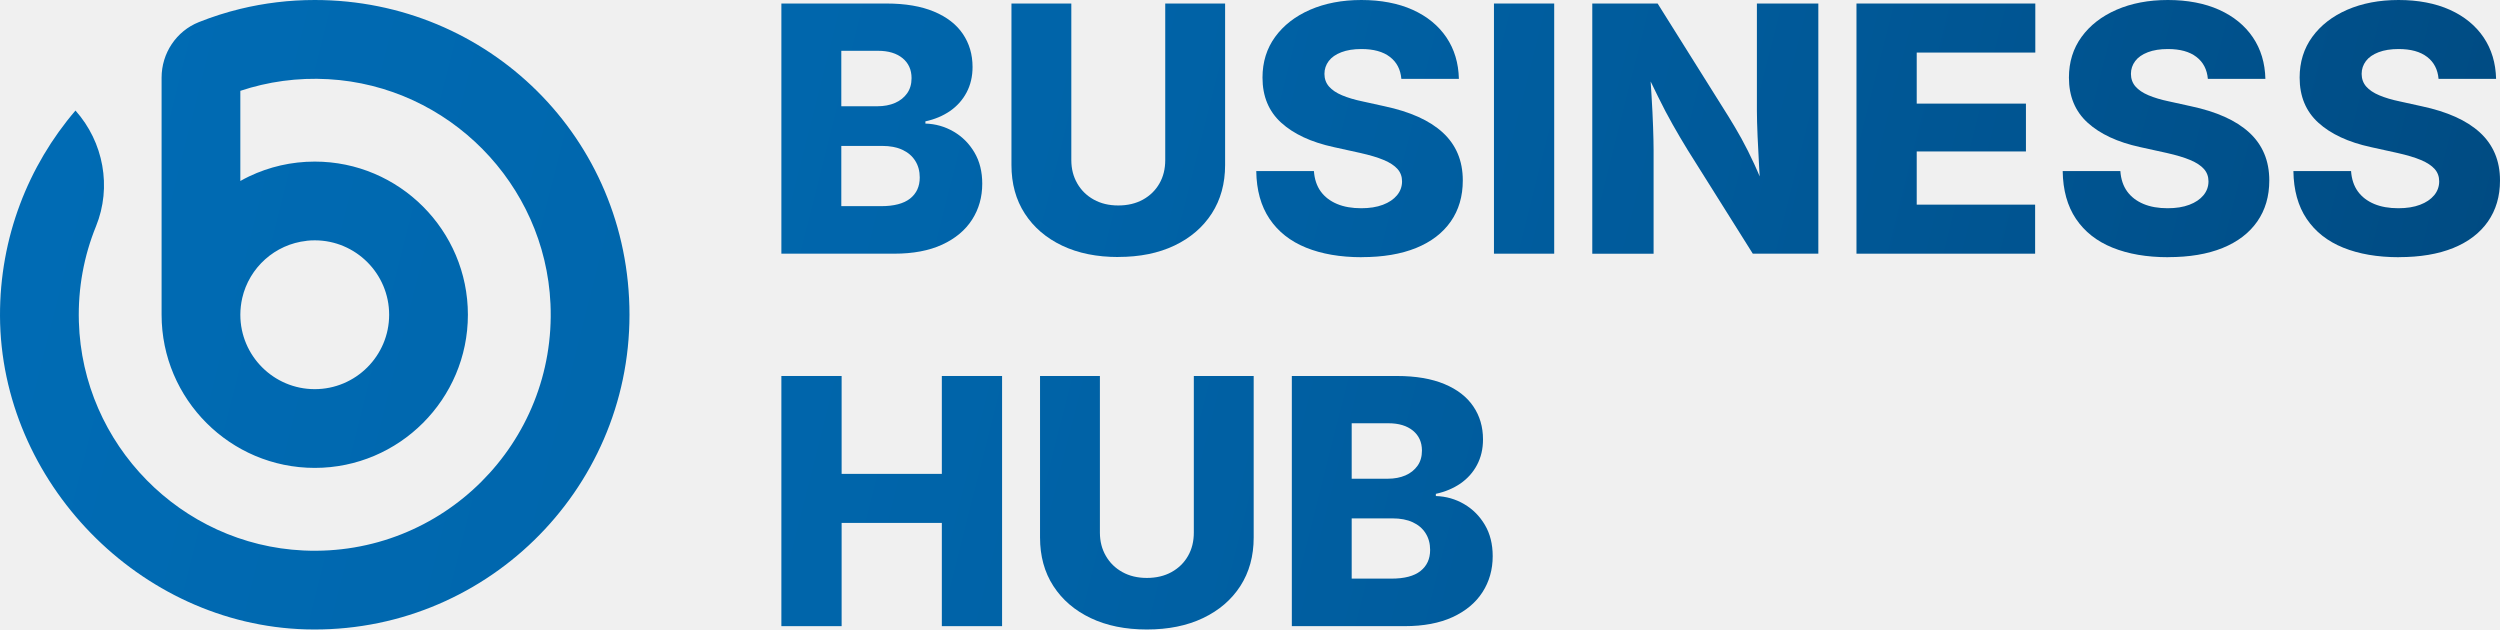
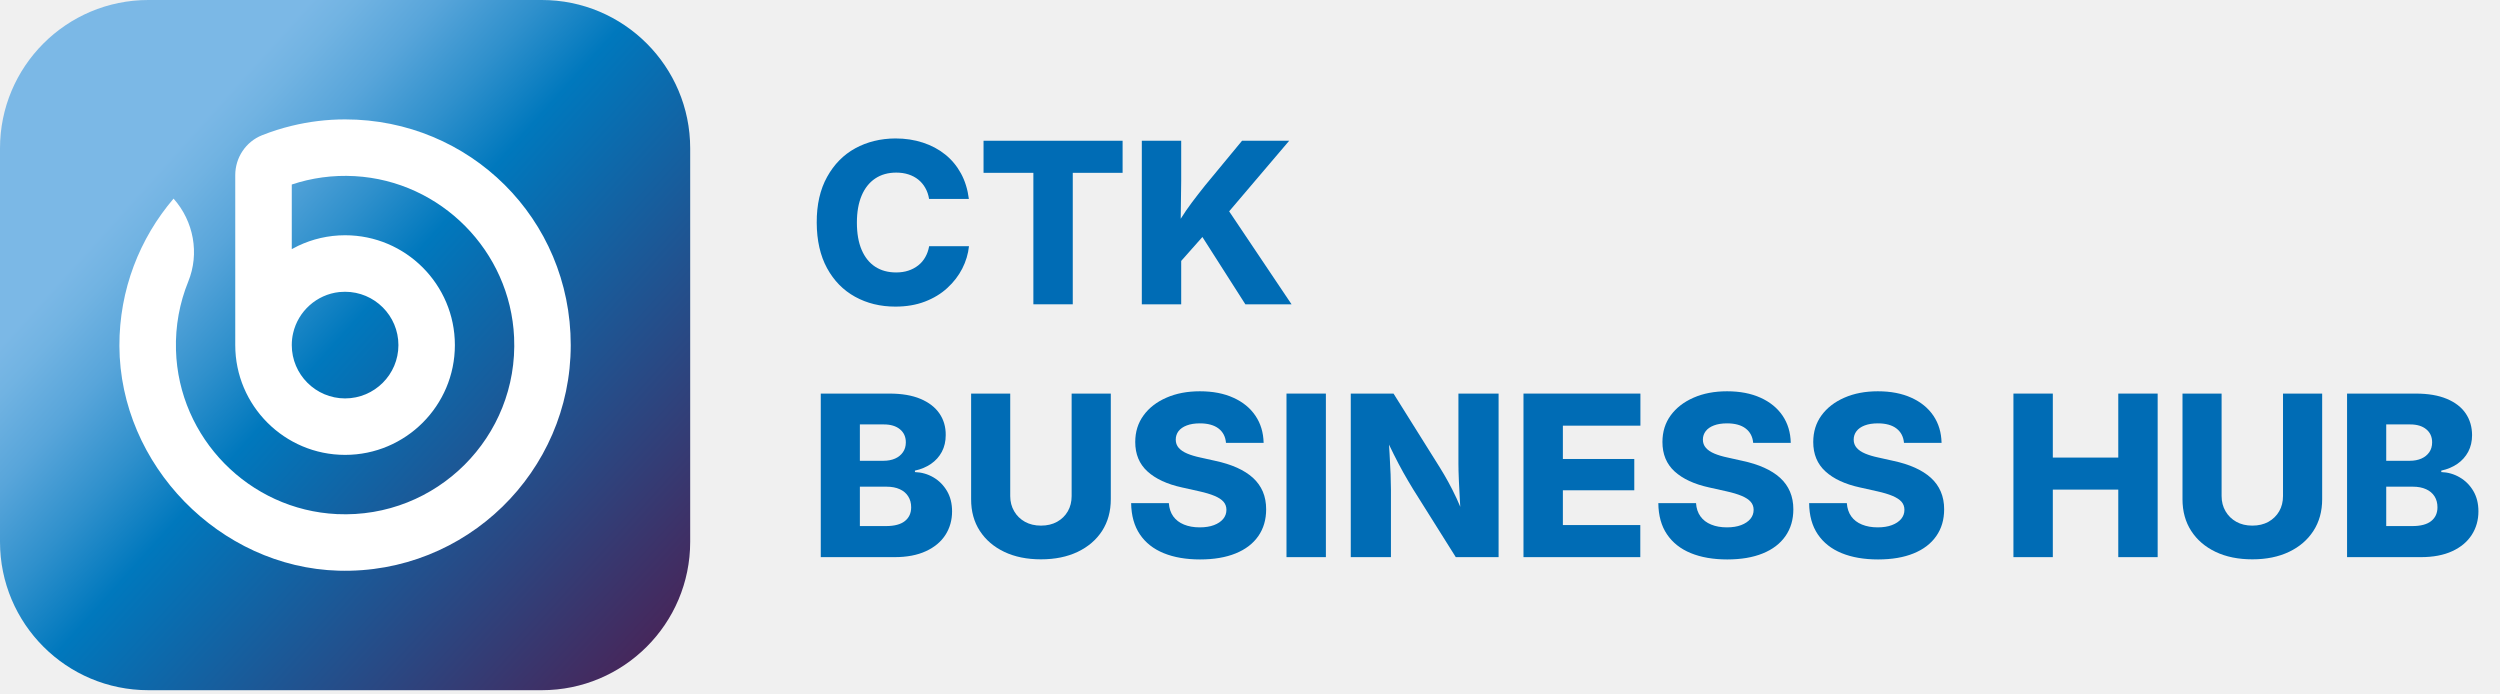
- <svg xmlns="http://www.w3.org/2000/svg" viewBox="0 0 397.15 100" role="img" aria-label="Business Hub">
+ <svg xmlns="http://www.w3.org/2000/svg" id="OBJECTS" viewBox="0 0 444.95 123.49">
  <defs>
-     <linearGradient id="ctk-gradient" gradientUnits="userSpaceOnUse" x1="0" y1="0" x2="397.15" y2="100">
-       <stop offset="0" stop-color="#006cb5" />
-       <stop offset=".4" stop-color="#0064a9" />
-       <stop offset=".66" stop-color="#005a9a" />
-       <stop offset=".85" stop-color="#00518c" />
-       <stop offset="1" stop-color="#00497f" />
+     <style>
+       .cls-1 {
+         fill: #006cb5;
+       }
+ 
+       .cls-2 {
+         fill: #fff;
+       }
+ 
+       .cls-3 {
+         fill: url(#Unbenannter_Verlauf_241);
+       }
+     </style>
+     <linearGradient id="Unbenannter_Verlauf_241" data-name="Unbenannter Verlauf 241" x1="27.47" y1="30.88" x2="118.8" y2="113.03" gradientUnits="userSpaceOnUse">
+       <stop offset="0" stop-color="#7bb8e6" />
+       <stop offset=".05" stop-color="#71b3e2" />
+       <stop offset=".14" stop-color="#58a5da" />
+       <stop offset=".25" stop-color="#2f90cc" />
+       <stop offset=".36" stop-color="#0078bd" />
+       <stop offset="1" stop-color="#47265a" />
    </linearGradient>
  </defs>
-   <g fill="url(#ctk-gradient)">
-     <path d="M50,0c-4.07,0-8.03.49-11.82,1.41-2.26.55-4.45,1.25-6.58,2.1-3.6,1.43-5.93,4.95-5.93,8.82h0v37.67c0,13.42,10.92,24.33,24.33,24.33s24.33-10.92,24.33-24.33-10.92-24.33-24.33-24.33c-3.72,0-7.24.84-10.4,2.34-.48.23-.96.48-1.42.74v-14.32c4.36-1.45,9.07-2.13,13.98-1.85,19.09,1.08,34.43,16.6,35.29,35.7.99,22.05-17.18,40.21-39.25,39.17-19.46-.91-35.1-16.85-35.67-36.33-.16-5.37.82-10.51,2.72-15.17,2.53-6.23,1.21-13.37-3.26-18.39h0C4.48,26.33-.04,37.74,0,50.18c.1,26.37,22.2,49.05,48.56,49.8,28.23.8,51.44-21.93,51.44-49.98S77.57,0,50,0ZM48.71,38.25c.42-.05.85-.07,1.29-.07,6.52,0,11.82,5.3,11.82,11.82s-5.3,11.82-11.82,11.82-11.82-5.3-11.82-11.82c0-.91.11-1.8.3-2.65,1.11-4.84,5.2-8.55,10.23-9.09Z" />
-     <path d="M124.13,40.3V.56h16.7c2.99,0,5.5.43,7.54,1.28,2.04.85,3.57,2.04,4.59,3.55s1.54,3.26,1.54,5.25c0,1.51-.32,2.86-.95,4.05-.63,1.19-1.51,2.17-2.63,2.95-1.13.77-2.43,1.32-3.91,1.64v.35c1.62.05,3.12.48,4.49,1.28s2.47,1.9,3.3,3.31c.83,1.4,1.24,3.06,1.24,4.96,0,2.13-.54,4.04-1.62,5.72s-2.66,3-4.74,3.96c-2.08.96-4.62,1.44-7.61,1.44h-17.95ZM133.65,16.88h5.73c1.06,0,2-.18,2.81-.53s1.45-.87,1.92-1.53c.47-.67.7-1.47.7-2.41,0-1.33-.48-2.39-1.43-3.17-.96-.78-2.25-1.17-3.89-1.17h-5.84v8.83ZM133.65,32.75h6.32c2.05,0,3.59-.4,4.61-1.21,1.02-.81,1.53-1.92,1.53-3.35,0-1.01-.24-1.9-.72-2.65-.48-.76-1.16-1.34-2.05-1.75s-1.96-.61-3.2-.61h-6.49v9.57Z" />
-     <path d="M177.65,40.83c-3.41,0-6.38-.6-8.92-1.81s-4.52-2.91-5.93-5.09c-1.42-2.19-2.12-4.76-2.12-7.71V.56h9.51v24.88c0,1.39.32,2.62.95,3.71s1.5,1.94,2.62,2.56c1.12.62,2.41.93,3.89.93s2.8-.31,3.92-.93c1.12-.62,1.99-1.47,2.61-2.55.62-1.07.93-2.32.93-3.72V.56h9.51v25.65c0,2.95-.71,5.52-2.12,7.71-1.42,2.19-3.39,3.88-5.93,5.09s-5.51,1.81-8.92,1.81Z" />
-     <path d="M216.33,40.86c-3.41,0-6.36-.51-8.85-1.52-2.5-1.01-4.43-2.54-5.8-4.57-1.37-2.04-2.07-4.57-2.11-7.59h9.16c.09,1.28.45,2.36,1.08,3.23s1.5,1.53,2.59,1.99,2.38.68,3.84.68c1.33,0,2.48-.18,3.45-.55.96-.36,1.71-.87,2.24-1.51.53-.64.8-1.38.8-2.21,0-.76-.24-1.42-.72-1.96-.48-.54-1.2-1.02-2.18-1.43-.97-.41-2.22-.78-3.73-1.12l-4.22-.93c-3.59-.78-6.37-2.08-8.35-3.88s-2.97-4.19-2.97-7.16c0-2.47.67-4.63,2.01-6.47,1.34-1.84,3.19-3.28,5.55-4.31C210.5.52,213.21,0,216.27,0s5.85.52,8.15,1.56c2.3,1.04,4.08,2.5,5.35,4.37,1.27,1.88,1.93,4.08,1.99,6.6h-9.14c-.13-1.49-.73-2.66-1.82-3.49-1.09-.84-2.6-1.25-4.53-1.25-1.24,0-2.31.17-3.19.51-.88.34-1.55.8-2,1.4-.45.6-.68,1.28-.68,2.04s.24,1.45.72,2c.48.55,1.17,1.02,2.08,1.4.91.38,1.99.71,3.26.97l3.49.77c2.02.43,3.8.99,5.34,1.68,1.54.69,2.84,1.52,3.89,2.48,1.05.96,1.85,2.08,2.39,3.35s.81,2.7.81,4.28c0,2.52-.64,4.7-1.92,6.53-1.28,1.83-3.12,3.23-5.51,4.2-2.4.97-5.27,1.45-8.62,1.45Z" />
-     <path d="M246.9.56v39.74h-9.57V.56h9.57Z" />
-     <path d="M252.95,40.3V.56h10.38l11.27,17.97c.67,1.07,1.34,2.22,2.03,3.45.68,1.24,1.37,2.6,2.05,4.08.68,1.48,1.37,3.13,2.05,4.95l-.95.59c-.11-1.44-.21-3.04-.31-4.8-.1-1.76-.19-3.47-.26-5.12-.07-1.65-.11-3.03-.11-4.13V.56h9.76v39.74h-10.41l-10.35-16.48c-.83-1.35-1.62-2.7-2.38-4.04-.76-1.34-1.53-2.81-2.31-4.4-.78-1.59-1.67-3.41-2.66-5.45l1.27-.16c.13,1.88.24,3.73.35,5.52.11,1.8.19,3.43.24,4.91.05,1.48.08,2.69.08,3.63v16.48h-9.76Z" />
-     <path d="M294.92,40.3V.56h28.41v7.79h-18.84v8.11h17.35v7.6h-17.35v8.45h18.81v7.79h-28.38Z" />
-     <path d="M344.44,40.86c-3.41,0-6.36-.51-8.85-1.52-2.5-1.01-4.43-2.54-5.8-4.57-1.37-2.04-2.07-4.57-2.11-7.59h9.16c.09,1.28.45,2.36,1.08,3.23.63.87,1.5,1.53,2.59,1.99s2.38.68,3.84.68c1.33,0,2.48-.18,3.45-.55.96-.36,1.71-.87,2.24-1.51.53-.64.8-1.38.8-2.21,0-.76-.24-1.42-.72-1.96-.48-.54-1.2-1.02-2.18-1.43-.97-.41-2.22-.78-3.73-1.12l-4.22-.93c-3.59-.78-6.37-2.08-8.35-3.88-1.98-1.8-2.97-4.19-2.97-7.16,0-2.47.67-4.63,2.01-6.47,1.34-1.84,3.19-3.28,5.55-4.31C338.61.52,341.32,0,344.39,0s5.85.52,8.15,1.56c2.3,1.04,4.08,2.5,5.35,4.37,1.27,1.88,1.93,4.08,1.99,6.6h-9.14c-.13-1.49-.73-2.66-1.82-3.49-1.09-.84-2.6-1.25-4.53-1.25-1.24,0-2.31.17-3.19.51-.88.34-1.55.8-2,1.4-.45.6-.68,1.28-.68,2.04s.24,1.45.72,2c.48.55,1.17,1.02,2.08,1.4.91.38,1.99.71,3.26.97l3.49.77c2.02.43,3.8.99,5.34,1.68,1.54.69,2.84,1.52,3.89,2.48,1.05.96,1.85,2.08,2.39,3.35s.81,2.7.81,4.28c0,2.52-.64,4.7-1.92,6.53-1.28,1.83-3.12,3.23-5.51,4.2-2.4.97-5.27,1.45-8.62,1.45Z" />
-     <path d="M381.09,40.86c-3.41,0-6.36-.51-8.85-1.52-2.5-1.01-4.43-2.54-5.8-4.57s-2.07-4.57-2.11-7.59h9.16c.09,1.28.45,2.36,1.08,3.23s1.5,1.53,2.59,1.99,2.38.68,3.84.68c1.33,0,2.48-.18,3.45-.55.96-.36,1.71-.87,2.24-1.51.53-.64.8-1.38.8-2.21,0-.76-.24-1.42-.72-1.96-.48-.54-1.2-1.02-2.18-1.43-.97-.41-2.22-.78-3.73-1.12l-4.22-.93c-3.59-.78-6.37-2.08-8.35-3.88-1.98-1.8-2.97-4.19-2.97-7.16,0-2.47.67-4.63,2.01-6.47,1.34-1.84,3.19-3.28,5.55-4.31C375.26.52,377.97,0,381.04,0s5.85.52,8.15,1.56c2.3,1.04,4.08,2.5,5.35,4.37,1.27,1.88,1.93,4.08,1.99,6.6h-9.14c-.13-1.49-.73-2.66-1.82-3.49-1.09-.84-2.6-1.25-4.53-1.25-1.24,0-2.31.17-3.19.51-.88.34-1.55.8-2,1.4-.45.6-.68,1.28-.68,2.04s.24,1.45.72,2c.48.55,1.17,1.02,2.08,1.4.91.38,1.99.71,3.26.97l3.49.77c2.02.43,3.8.99,5.34,1.68,1.54.69,2.84,1.52,3.89,2.48,1.05.96,1.85,2.08,2.39,3.35s.81,2.7.81,4.28c0,2.52-.64,4.7-1.92,6.53-1.28,1.83-3.12,3.23-5.51,4.2-2.4.97-5.27,1.45-8.62,1.45Z" />
-     <path d="M124.13,99.47v-39.74h9.57v15.55h15.92v-15.55h9.57v39.74h-9.57v-16.4h-15.92v16.4h-9.57Z" />
-     <path d="M182.19,100c-3.41,0-6.38-.6-8.92-1.81s-4.52-2.91-5.93-5.09c-1.42-2.19-2.12-4.76-2.12-7.71v-25.66h9.51v24.88c0,1.39.32,2.62.95,3.71s1.5,1.94,2.62,2.56c1.12.62,2.41.93,3.89.93s2.8-.31,3.92-.93c1.12-.62,1.99-1.47,2.61-2.55.62-1.07.93-2.32.93-3.72v-24.88h9.51v25.66c0,2.95-.71,5.52-2.12,7.71-1.42,2.19-3.39,3.88-5.93,5.09s-5.51,1.81-8.92,1.81Z" />
-     <path d="M205.22,99.47v-39.74h16.7c2.99,0,5.5.43,7.54,1.28,2.04.85,3.57,2.04,4.59,3.55,1.03,1.51,1.54,3.26,1.54,5.25,0,1.51-.32,2.86-.95,4.05-.63,1.19-1.51,2.17-2.63,2.95-1.13.77-2.43,1.32-3.91,1.64v.35c1.62.05,3.12.48,4.49,1.28s2.47,1.9,3.3,3.31c.83,1.4,1.24,3.06,1.24,4.96,0,2.13-.54,4.04-1.62,5.72-1.08,1.68-2.66,3-4.74,3.96-2.08.96-4.62,1.44-7.61,1.44h-17.95ZM214.73,76.05h5.73c1.06,0,2-.18,2.81-.53s1.45-.87,1.92-1.53.7-1.47.7-2.41c0-1.33-.48-2.39-1.43-3.17-.96-.78-2.25-1.17-3.89-1.17h-5.84v8.83ZM214.73,91.92h6.32c2.05,0,3.59-.4,4.61-1.21,1.02-.81,1.53-1.92,1.53-3.35,0-1.01-.24-1.9-.72-2.65-.48-.76-1.16-1.34-2.05-1.75s-1.96-.61-3.2-.61h-6.49v9.57Z" />
+   <g>
+     <path class="cls-1" d="M159.36,54.57q-4,0-7.17-1.75t-4.99-5.09-1.84-8.11,1.85-8.14,5.02-5.09,7.13-1.75q2.63,0,4.89.74,2.25.73,3.98,2.12,1.72,1.38,2.81,3.38,1.08,1.99,1.4,4.53h-7.08q-.18-1.1-.68-1.97-.49-.87-1.24-1.47-.76-.61-1.75-.93-.99-.32-2.17-.32-2.18,0-3.75,1.05-1.58,1.06-2.42,3.05-.84,1.99-.84,4.8,0,2.88.85,4.86.85,1.98,2.42,3,1.56,1.01,3.72,1.01,1.19,0,2.16-.32.98-.32,1.76-.93.77-.6,1.26-1.47.5-.87.69-1.95h7.09q-.22,2.07-1.2,3.99-.98,1.91-2.65,3.44-1.67,1.54-4,2.43Q162.29,54.57,159.36,54.57Z" />
+     <path class="cls-1" d="M175.05,30.76v-5.71h24.75v5.71h-8.87v23.4h-7.01v-23.4H175.05Z" />
+     <path class="cls-1" d="M203.22,54.16v-29.11h7.01v7.15l-.1,7.87.1,3.36v10.73H203.22ZM208.45,48.45v-6.6q.89-1.62,1.75-3t1.9-2.77,2.39-3.08l6.57-7.95h8.39l-12.39,14.57-.64-.17L208.45,48.45ZM221.65,54.16l-7.96-12.47,4.38-5.11,11.8,17.58H221.65Z" />
+     <path class="cls-1" d="M146.08,99.16v-29.11h12.23q3.29,0,5.52.94t3.37,2.6,1.12,3.85q0,1.66-.69,2.97-.69,1.3-1.93,2.15-1.24.85-2.86,1.2v.26q1.78.06,3.29.94,1.5.88,2.41,2.42.91,1.54.91,3.63,0,2.34-1.18,4.19-1.19,1.85-3.48,2.9-2.28,1.06-5.57,1.06H146.08ZM153.04,82.01h4.2q1.17,0,2.06-.39.89-.39,1.4-1.13.52-.73.52-1.76,0-1.47-1.05-2.33-1.05-.86-2.85-.86h-4.28V82.01ZM153.04,93.63h4.64q2.25,0,3.37-.89,1.12-.89,1.12-2.45,0-1.12-.53-1.95-.52-.83-1.5-1.27-.98-.45-2.35-.45h-4.75V93.63Z" />
+     <path class="cls-1" d="M185.27,99.55q-3.74,0-6.53-1.33t-4.35-3.73-1.55-5.65v-18.79h6.96v18.23q0,1.52.7,2.71.69,1.19,1.92,1.88,1.23.68,2.85.68,1.64,0,2.87-.68,1.23-.69,1.91-1.87.68-1.18.68-2.72v-18.23h6.97v18.79q0,3.24-1.55,5.65-1.56,2.4-4.35,3.73Q189.01,99.55,185.27,99.55Z" />
+     <path class="cls-1" d="M213.59,99.57q-3.74,0-6.48-1.12t-4.24-3.35-1.55-5.55h6.71q.1,1.4.79,2.36.7.96,1.9,1.45,1.21.5,2.81.5,1.47,0,2.53-.4,1.06-.4,1.64-1.1.58-.7.58-1.62,0-.84-.52-1.44-.52-.59-1.59-1.04-1.07-.45-2.73-.82l-3.09-.69q-3.94-.86-6.12-2.84-2.18-1.98-2.18-5.24,0-2.72,1.48-4.74,1.47-2.02,4.07-3.15,2.59-1.14,5.95-1.14,3.45,0,5.97,1.15,2.53,1.14,3.92,3.2,1.4,2.06,1.46,4.83h-6.7q-.13-1.64-1.33-2.56-1.2-.91-3.32-.91-1.36,0-2.33.37-.97.37-1.47,1.02-.49.66-.49,1.5,0,.86.52,1.46.53.61,1.53,1.03,1,.42,2.38.71l2.56.57q2.21.47,3.91,1.23,1.69.76,2.85,1.81,1.15,1.06,1.75,2.45.59,1.4.59,3.14,0,2.77-1.4,4.78-1.41,2.02-4.04,3.08Q217.27,99.57,213.59,99.57Z" />
+     <path class="cls-1" d="M235.98,70.05v29.11h-7.01v-29.11H235.98Z" />
+     <path class="cls-1" d="M240.41,99.16v-29.11h7.61l8.25,13.17q.73,1.17,1.48,2.53t1.51,2.99,1.5,3.62l-.69.43q-.12-1.58-.23-3.52-.11-1.93-.19-3.75-.08-1.81-.08-3.02v-12.45h7.15v29.11h-7.62l-7.58-12.07q-.91-1.49-1.74-2.96-.83-1.48-1.7-3.23-.86-1.74-1.95-3.99l.94-.12q.13,2.07.25,4.05.12,1.97.18,3.59.06,1.62.06,2.66v12.07H240.41Z" />
+     <path class="cls-1" d="M271.15,99.16v-29.11h20.81v5.71h-13.8v5.93h12.71v5.57h-12.71v6.19h13.78v5.71H271.15Z" />
+     <path class="cls-1" d="M307.42,99.57q-3.74,0-6.48-1.12t-4.25-3.35-1.54-5.55h6.71q.09,1.4.79,2.36.69.96,1.9,1.45,1.2.5,2.81.5,1.46,0,2.52-.4,1.06-.4,1.65-1.1.58-.7.58-1.62,0-.84-.53-1.44-.52-.59-1.59-1.04-1.07-.45-2.73-.82l-3.09-.69q-3.94-.86-6.12-2.84-2.17-1.98-2.17-5.24,0-2.72,1.47-4.74,1.48-2.02,4.07-3.15,2.59-1.14,5.96-1.14,3.44,0,5.97,1.15,2.52,1.14,3.92,3.2,1.39,2.06,1.45,4.83h-6.69q-.14-1.64-1.34-2.56-1.19-.91-3.31-.91-1.37,0-2.34.37-.97.37-1.46,1.02-.5.66-.5,1.5,0,.86.53,1.46.52.61,1.52,1.03,1,.42,2.39.71l2.55.57q2.22.47,3.91,1.23,1.69.76,2.85,1.81,1.16,1.06,1.75,2.45.6,1.4.6,3.14,0,2.77-1.41,4.78-1.41,2.02-4.04,3.08Q311.1,99.57,307.42,99.57Z" />
+     <path class="cls-1" d="M334.26,99.57q-3.74,0-6.48-1.12t-4.25-3.35-1.54-5.55h6.71q.1,1.4.79,2.36.69.96,1.9,1.45,1.21.5,2.81.5,1.46,0,2.52-.4,1.06-.4,1.65-1.1.58-.7.58-1.62,0-.84-.52-1.44-.53-.59-1.6-1.04-1.07-.45-2.73-.82l-3.09-.69q-3.94-.86-6.11-2.84-2.18-1.98-2.18-5.24,0-2.72,1.47-4.74,1.48-2.02,4.07-3.15,2.59-1.14,5.96-1.14,3.44,0,5.97,1.15,2.52,1.14,3.92,3.2,1.39,2.06,1.45,4.83h-6.69q-.14-1.64-1.34-2.56-1.19-.91-3.31-.91-1.37,0-2.34.37-.97.37-1.46,1.02-.5.66-.5,1.5,0,.86.53,1.46.52.61,1.52,1.03,1,.42,2.39.71l2.55.57q2.22.47,3.91,1.23,1.69.76,2.85,1.81,1.16,1.06,1.75,2.45.6,1.4.6,3.14,0,2.77-1.41,4.78-1.41,2.02-4.04,3.08Q337.94,99.57,334.26,99.57Z" />
+     <path class="cls-1" d="M358.35,99.16v-29.11h7.01v11.39h11.65v-11.39h7.01v29.11h-7.01v-12.02h-11.65v12.02H358.35Z" />
+     <path class="cls-1" d="M400.87,99.55q-3.75,0-6.54-1.33t-4.34-3.73-1.55-5.65v-18.79h6.96v18.23q0,1.52.7,2.71.69,1.19,1.92,1.88,1.22.68,2.85.68,1.64,0,2.87-.68,1.22-.69,1.91-1.87.68-1.18.68-2.72v-18.23h6.97v18.79q0,3.24-1.56,5.65-1.55,2.4-4.34,3.73Q404.61,99.55,400.87,99.55Z" />
+     <path class="cls-1" d="M417.73,99.16v-29.11h12.23q3.29,0,5.53.94t3.36,2.6,1.13,3.85q0,1.66-.69,2.97-.7,1.3-1.93,2.15-1.24.85-2.86,1.2v.26q1.78.06,3.28.94,1.51.88,2.42,2.42.91,1.54.91,3.63,0,2.34-1.19,4.19-1.19,1.85-3.47,2.9-2.29,1.06-5.58,1.06H417.73ZM424.7,82.01h4.19q1.17,0,2.06-.39.89-.39,1.41-1.13.51-.73.51-1.76,0-1.47-1.05-2.33-1.04-.86-2.85-.86h-4.27V82.01ZM424.7,93.63h4.63q2.26,0,3.37-.89,1.12-.89,1.12-2.45,0-1.12-.52-1.95-.53-.83-1.51-1.27-.98-.45-2.34-.45h-4.75V93.63Z" />
+   </g>
+   <g>
+     <rect class="cls-3" width="122.84" height="122.84" rx="26.41" ry="26.41" />
+     <path class="cls-2" d="M61.42,21.25c-3.27,0-6.45.4-9.49,1.14q-2.72.66-5.29,1.68c-2.89,1.15-4.77,3.98-4.77,7.09h0v30.26c0,10.78,8.77,19.54,19.55,19.54s19.54-8.76,19.54-19.54-8.76-19.55-19.54-19.55c-2.99,0-5.82.68-8.35,1.88q-.58.28-1.14.59v-11.5c3.5-1.17,7.28-1.71,11.22-1.49,15.34.87,27.66,13.34,28.35,28.68.8,17.72-13.8,32.3-31.53,31.47-15.63-.74-28.2-13.54-28.65-29.19-.13-4.31.66-8.44,2.18-12.18,2.04-5.01.98-10.74-2.61-14.78h0c-6.03,7.06-9.67,16.22-9.64,26.22.08,21.18,17.84,39.4,39.01,40,22.68.64,41.32-17.62,41.32-40.15S83.57,21.25,61.42,21.25ZM60.38,51.98c.34-.03.69-.05,1.04-.05,5.23,0,9.49,4.25,9.49,9.49s-4.26,9.49-9.49,9.49-9.49-4.26-9.49-9.49c0-.73.08-1.45.24-2.13C53.06,55.4,56.35,52.42,60.38,51.98Z" />
  </g>
</svg>
